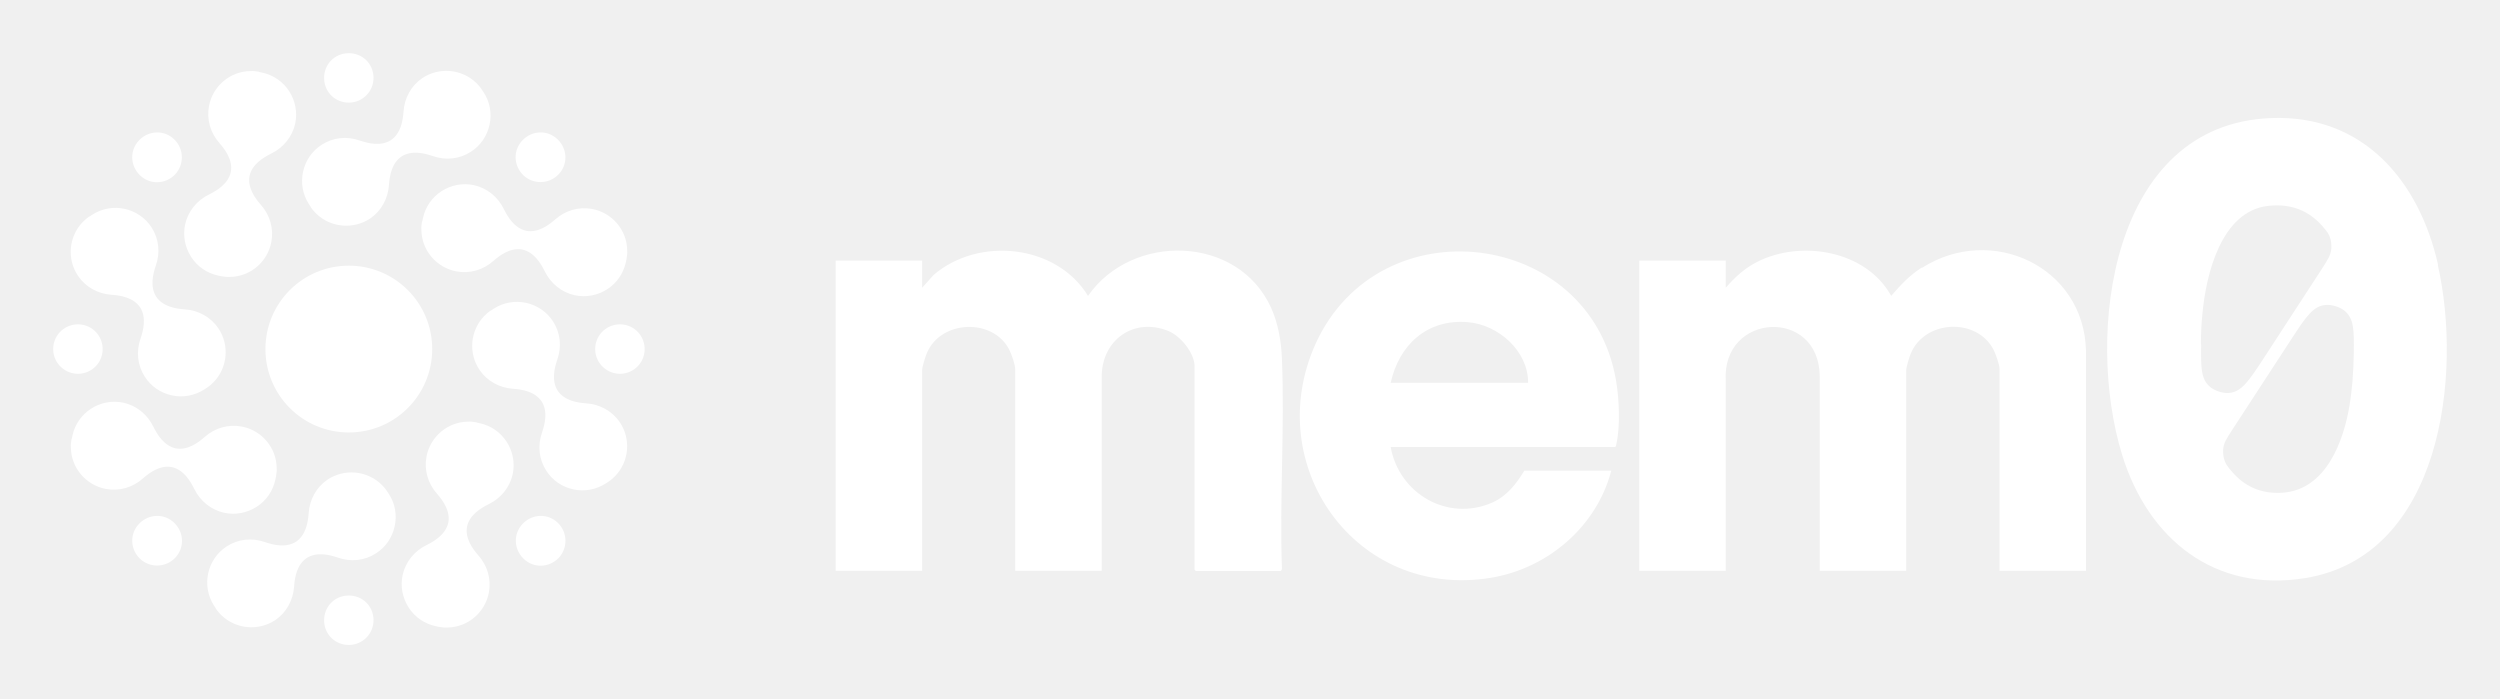
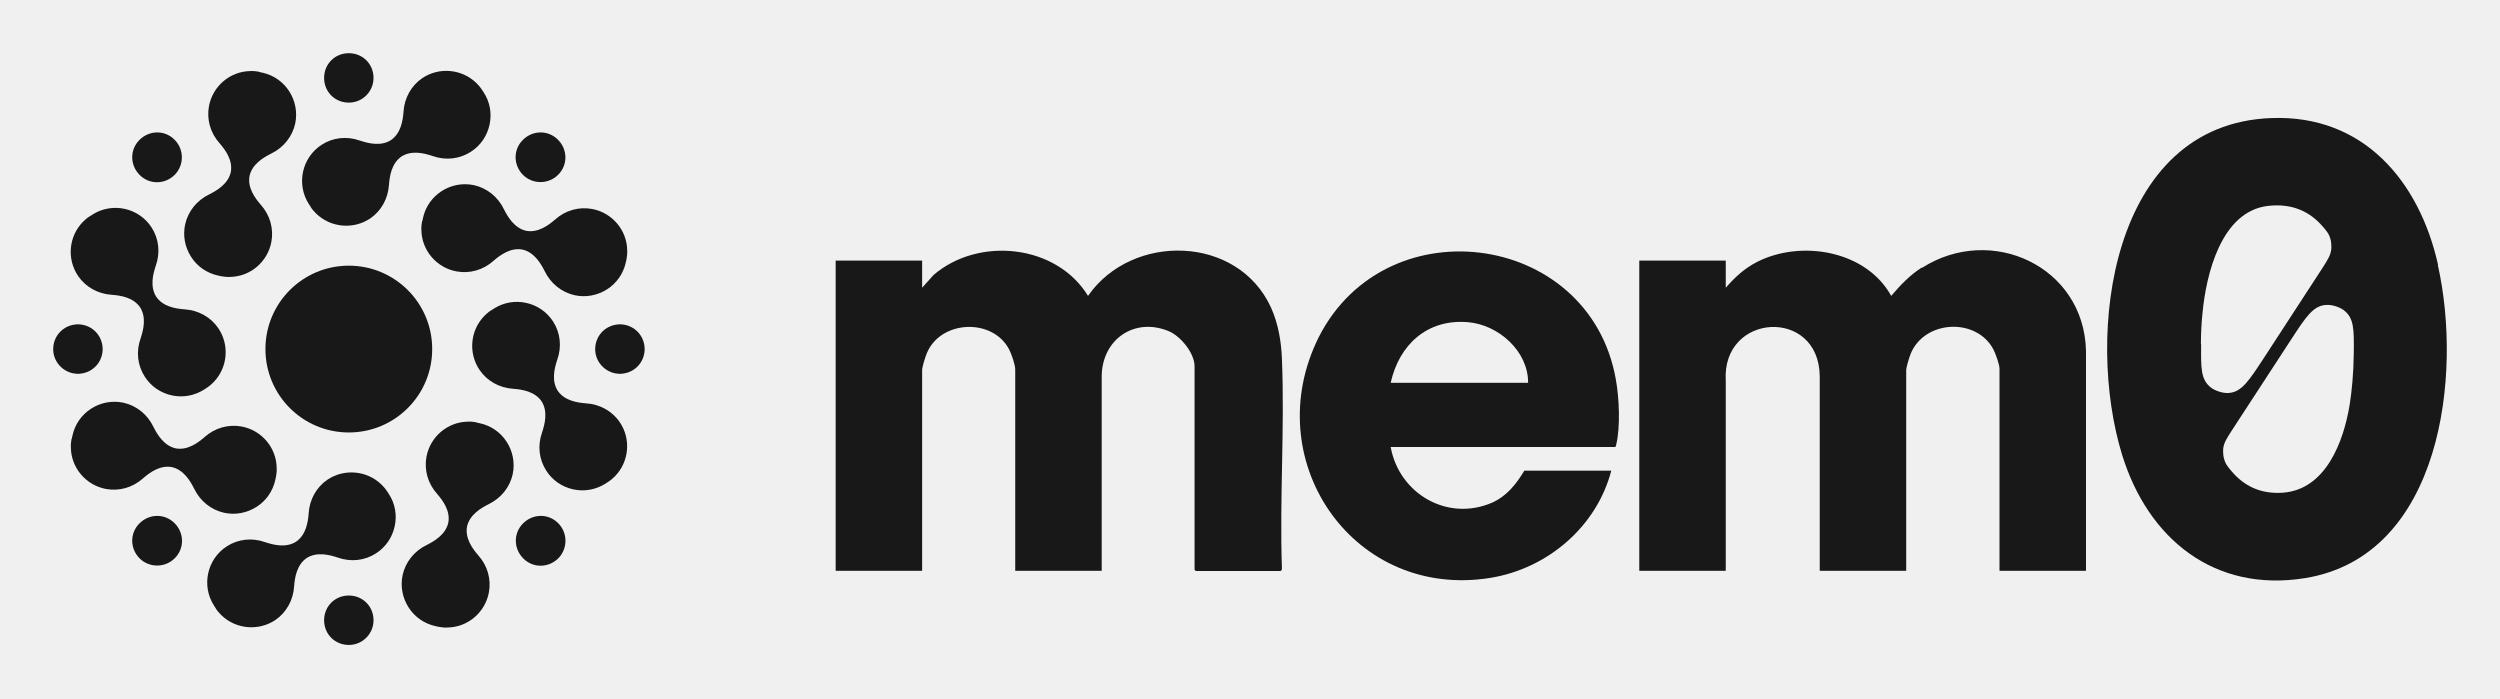
<svg xmlns="http://www.w3.org/2000/svg" width="3760" height="1050" viewBox="0 0 3760 1050" fill="none">
-   <path d="M1928.01 539.269C1927.02 513.386 1922.37 486.507 1911.76 462.946C1861.99 353.108 1702.41 349.789 1636.39 445.027C1588.94 367.377 1471.83 355.431 1404.15 413.502L1386.89 432.749V391.933H1256.84V858.497H1386.89V556.856C1386.89 551.547 1391.87 535.951 1394.19 530.641C1415.43 480.866 1493.72 478.211 1517.94 525.996C1521.26 532.3 1526.9 548.561 1526.9 555.529V858.497H1656.96V565.484C1657.62 511.063 1705.39 476.883 1757.15 497.789C1775.4 505.09 1796.63 530.973 1796.63 550.883V856.838C1796.63 856.838 1798.29 858.829 1798.62 858.829H1926.02C1927.02 858.829 1928.34 855.843 1928.01 854.515C1924.36 750.318 1932.33 643.466 1928.01 539.601V539.269Z" fill="white" />
-   <path d="M2890.15 402.552C2871.9 414.166 2858.3 428.767 2844.36 445.027C2806.88 377 2709.33 360.076 2642.65 393.924C2623.74 403.547 2609.47 416.821 2595.54 432.749V391.933H2465.48V858.497H2595.54V572.785C2589.23 470.247 2735.54 461.951 2736.87 565.484V858.497H2866.93V556.856C2866.93 552.211 2871.57 537.278 2873.56 532.3C2894.46 480.866 2973.09 477.215 2998.31 525.996C3001.29 531.637 3007.26 548.56 3007.26 554.202V858.497H3137.32V526.991C3134 400.893 2995.32 336.516 2891.14 402.552H2890.15Z" fill="white" />
-   <path d="M1979.11 516.04C1895.83 698.551 2038.16 901.968 2241.54 869.116C2327.47 855.179 2401.45 792.13 2423.35 707.843H2292.63C2280.35 728.085 2266.42 746.004 2244.19 755.959C2176.84 785.161 2104.18 742.354 2091.58 672.336H2428.99C2430.31 671.672 2430.31 670.677 2430.65 669.35C2437.28 642.139 2435.29 599 2430.31 571.126C2390.83 344.812 2074.99 305.987 1978.77 516.704L1979.11 516.04ZM2091.58 575.771C2104.18 518.695 2146.32 479.538 2207.36 484.516C2253.48 488.166 2298.6 527.987 2298.27 575.771H2091.58Z" fill="white" />
-   <path d="M3666.83 398.238C3638.63 272.471 3554.69 172.256 3416.01 177.565C3173.48 186.525 3135.99 503.762 3191.73 684.282C3230.55 810.049 3330.08 891.681 3467.1 869.448C3672.47 835.932 3703.65 563.161 3666.49 398.57L3666.83 398.238ZM3310.17 517.368C3310.17 500.112 3311.17 484.516 3312.49 471.574C3317.8 413.502 3340.36 317.601 3411.36 309.637C3447.19 305.655 3473.4 317.933 3492.65 339.834C3499.28 347.467 3502.93 351.449 3505.25 360.408C3506.25 364.059 3506.58 370.695 3506.25 374.677C3505.25 383.969 3500.94 390.606 3492.65 403.547L3404.73 538.605C3382.5 572.453 3371.55 589.708 3351.98 591.036C3343.68 591.699 3332.07 588.049 3325.43 583.072C3309.84 571.126 3310.17 553.538 3310.5 518.031L3310.17 517.368ZM3540.09 530.973C3539.76 561.502 3537.1 589.045 3533.79 609.287C3524.83 663.708 3498.29 736.381 3433.26 741.027C3399.75 743.349 3375.2 730.74 3356.95 709.502C3350.32 701.87 3347 697.888 3344.68 688.928C3343.68 685.278 3343.35 678.641 3343.68 674.991C3344.68 665.699 3348.99 659.394 3357.28 646.453L3446.2 510.067C3468.1 476.552 3479.04 459.628 3498.62 458.632C3506.91 457.969 3518.52 461.619 3525.16 466.596C3540.75 478.543 3540.42 496.13 3540.09 530.973Z" fill="white" />
-   <path d="M524.62 399.565C455.279 399.565 399.21 455.646 399.21 525C399.21 594.354 455.279 650.435 524.62 650.435C593.96 650.435 650.029 594.354 650.029 525C650.029 455.646 593.96 399.565 524.62 399.565Z" fill="white" />
-   <path d="M525.283 154.337C545.521 154.005 562.11 137.413 561.778 116.507C561.446 95.602 544.858 79.673 523.956 80.005C503.055 80.337 487.129 96.929 487.461 117.835C487.793 138.74 504.382 154.669 525.283 154.337Z" fill="white" />
-   <path d="M523.956 895.663C503.055 895.995 487.129 912.587 487.461 933.493C487.793 954.398 504.382 970.327 525.283 969.995C545.521 969.663 562.11 953.071 561.778 932.165C561.446 911.259 544.858 895.331 523.956 895.663Z" fill="white" />
-   <path d="M263.184 262.516C277.118 247.915 277.118 224.355 262.188 209.754C247.259 195.153 224.035 195.817 209.437 210.749C194.839 225.682 195.502 248.911 210.432 263.512C225.362 278.112 248.586 277.449 263.184 262.516Z" fill="white" />
-   <path d="M786.387 787.484C771.789 802.417 772.453 825.645 787.383 840.246C802.312 854.847 825.536 854.183 840.134 839.251C854.069 824.65 854.069 801.089 839.139 786.488C824.209 771.888 800.985 772.551 786.387 787.484Z" fill="white" />
-   <path d="M787.051 263.512C801.649 277.449 825.205 277.449 839.802 262.516C854.4 247.583 853.737 224.355 838.807 209.754C823.878 195.153 800.653 195.817 786.055 210.749C771.458 225.682 772.121 248.911 787.051 263.512Z" fill="white" />
-   <path d="M262.188 786.488C247.259 771.888 224.035 772.551 209.437 787.484C194.839 802.417 195.502 825.645 210.432 840.246C225.03 854.183 248.586 854.183 263.184 839.251C277.782 824.318 277.118 801.089 262.188 786.488Z" fill="white" />
-   <path d="M930.376 487.834C909.474 489.161 894.213 506.417 895.208 526.991C896.204 547.233 913.788 563.161 934.357 562.166C955.259 560.839 970.52 543.583 969.525 523.009C968.198 502.103 950.946 486.839 930.376 487.834Z" fill="white" />
-   <path d="M119.195 562.166C140.097 560.839 155.358 543.583 154.363 523.009C153.036 502.103 135.784 486.839 115.214 487.834C94.312 489.161 79.051 506.417 80.046 526.991C81.041 547.233 98.625 563.161 119.195 562.166Z" fill="white" />
-   <path d="M467.223 311.296C469.546 314.946 472.532 318.265 475.517 321.251C497.414 342.489 531.587 345.476 556.801 328.552C573.39 317.269 583.675 298.686 585.002 278.112C585.997 264.507 588.983 245.592 603.913 235.305C619.174 225.682 637.754 230.328 650.693 234.642C670.267 241.61 691.169 239.287 708.089 228.337C722.687 219.045 732.64 204.444 736.29 187.521C739.939 170.597 736.953 153.341 727.332 138.74L724.678 134.758C722.355 131.108 719.369 127.79 716.384 124.803C694.487 103.566 660.314 100.579 635.099 117.503C618.511 128.785 608.226 147.368 606.899 167.942C605.904 181.548 602.918 200.462 587.988 210.749C572.726 220.373 554.147 215.727 541.208 211.413C521.634 204.444 500.732 206.767 483.812 217.718C453.952 236.965 445.326 277.117 464.569 306.982L467.223 310.964V311.296Z" fill="white" />
-   <path d="M324.562 915.242C326.884 918.892 329.87 922.21 332.856 925.197C354.753 946.434 388.925 949.421 414.14 932.497C430.728 921.215 441.013 902.632 442.34 882.058C443.336 868.452 446.322 849.538 461.251 839.251C476.513 829.627 495.092 834.273 508.031 838.587C527.606 845.556 548.507 843.233 565.428 832.282C580.025 822.991 589.979 808.39 593.628 791.466C597.278 774.542 594.292 757.287 584.67 742.686L582.016 738.704C579.694 735.053 576.708 731.735 573.722 728.749C551.825 707.511 517.652 704.524 492.438 721.448C475.849 732.731 465.564 751.314 464.237 771.888C463.242 785.493 460.256 804.408 445.326 814.695C430.065 824.318 411.486 819.672 398.547 815.358C378.972 808.39 358.07 810.713 341.15 821.663C311.291 840.91 302.665 881.062 321.907 910.928L324.562 914.91V915.242Z" fill="white" />
-   <path d="M634.768 332.866C634.104 337.18 633.441 341.493 633.772 345.807C634.104 376.337 656.333 402.552 686.524 408.193C706.43 411.843 726.668 406.202 742.262 392.265C752.547 383.305 768.14 372.023 785.724 375.341C803.308 379.323 813.261 395.915 819.233 407.861C828.19 426.444 844.779 439.718 864.354 444.031C881.274 447.682 898.526 444.363 913.124 435.072C927.722 425.78 937.675 411.18 941.324 394.256L942.32 389.61C942.983 385.296 943.647 380.982 943.315 376.668C942.983 346.139 920.755 319.924 890.563 314.283C870.657 310.633 850.419 316.274 834.826 330.211C824.541 339.171 808.948 350.453 791.364 347.135C773.78 343.153 763.827 326.561 757.855 314.615C748.897 296.032 732.309 282.758 712.734 278.444C677.898 271.144 643.394 293.377 636.095 328.22L635.1 332.866H634.768Z" fill="white" />
-   <path d="M107.583 660.058C106.919 664.372 106.256 668.686 106.588 673C106.919 703.529 129.148 729.744 159.339 735.385C179.246 739.036 199.484 733.394 215.077 719.457C225.362 710.497 240.955 699.215 258.539 702.533C276.123 706.516 286.076 723.107 292.048 735.054C301.006 753.636 317.594 766.91 337.169 771.224C354.089 774.874 371.341 771.556 385.939 762.264C400.537 752.973 410.49 738.372 414.14 721.448L415.135 716.802C415.799 712.489 416.462 708.175 416.13 703.861C415.799 673.332 393.57 647.116 363.379 641.475C343.473 637.825 323.234 643.466 307.641 657.403C297.356 666.363 281.763 677.646 264.179 674.327C246.595 670.345 236.642 653.753 230.67 641.807C221.712 623.224 205.124 609.951 185.549 605.637C150.713 598.336 116.209 620.569 108.91 655.412L107.915 660.058H107.583Z" fill="white" />
-   <path d="M738.28 466.928C734.631 469.251 731.313 472.238 728.327 475.224C707.094 497.126 704.108 531.305 721.36 556.525C732.64 573.117 751.219 583.404 771.789 584.731C785.392 585.726 804.303 588.713 814.588 603.646C824.209 618.91 819.564 637.493 815.251 650.435C808.284 670.013 810.607 690.919 821.555 707.843C830.845 722.444 845.443 732.399 862.363 736.049C879.283 739.699 896.535 736.381 911.133 727.089L915.115 724.435C918.764 722.112 922.082 719.125 925.068 716.139C946.301 694.237 949.287 660.058 932.035 634.838C920.755 618.246 902.175 607.959 881.606 606.632C868.003 605.637 849.092 602.65 838.807 587.717C829.186 572.453 833.831 553.87 838.144 540.928C845.111 521.35 842.788 500.444 831.84 483.52C812.597 453.655 772.453 445.027 742.593 464.274L738.612 466.928H738.28Z" fill="white" />
-   <path d="M134.457 325.565C130.807 327.888 127.489 330.875 124.503 333.861C103.27 355.763 100.284 389.942 117.536 415.162C128.816 431.754 147.396 442.04 167.965 443.368C181.568 444.363 200.479 447.35 210.764 462.283C220.385 477.547 215.741 496.13 211.427 509.072C204.46 528.65 206.783 549.556 217.731 566.48C227.021 581.081 241.619 591.036 258.539 594.686C275.459 598.336 292.711 595.018 307.309 585.726L311.291 583.072C314.94 580.749 318.258 577.762 321.244 574.776C342.477 552.874 345.463 518.695 328.211 493.475C316.931 476.883 298.352 466.596 277.782 465.269C264.179 464.274 245.268 461.287 234.983 446.354C225.362 431.09 230.007 412.507 234.32 399.565C241.287 379.987 238.964 359.081 228.016 342.157C208.773 312.292 168.629 303.664 138.77 322.911L134.788 325.565H134.457Z" fill="white" />
-   <path d="M716.715 635.17C712.402 634.507 708.089 633.843 703.776 634.175C673.253 634.507 647.043 656.74 641.403 686.937C637.754 706.847 643.394 727.089 657.328 742.686C666.286 752.973 677.566 768.569 674.249 786.157C670.267 803.744 653.679 813.699 641.735 819.672C623.156 828.632 609.885 845.224 605.572 864.802C601.922 881.726 605.24 898.982 614.53 913.582C623.819 928.183 638.417 938.138 655.338 941.789L659.982 942.784C664.295 943.448 668.608 944.111 672.922 943.78C703.444 943.448 729.654 921.215 735.294 891.017C738.944 871.107 733.304 850.865 719.37 835.269C710.412 824.982 699.131 809.385 702.449 791.798C706.43 774.21 723.019 764.255 734.963 758.282C753.542 749.323 766.813 732.731 771.126 713.152C778.425 678.309 756.196 643.798 721.36 636.498L716.715 635.502V635.17Z" fill="white" />
-   <path d="M389.589 107.879C385.276 107.216 380.963 106.552 376.65 106.884C346.127 107.216 319.917 129.449 314.277 159.646C310.627 179.557 316.267 199.799 330.202 215.395C339.159 225.682 350.44 241.278 347.122 258.866C343.141 276.453 326.552 286.408 314.608 292.381C296.029 301.341 282.758 317.933 278.445 337.511C274.796 354.435 278.114 371.691 287.403 386.292C296.693 400.893 311.291 410.848 328.211 414.498L332.856 415.493C337.169 416.157 341.482 416.821 345.795 416.489C376.318 416.157 402.528 393.924 408.168 363.727C411.817 343.816 406.177 323.574 392.243 307.978C383.285 297.691 372.005 282.094 375.323 264.507C379.304 246.92 395.892 236.965 407.836 230.991C426.415 222.032 439.686 205.44 443.999 185.861C451.298 151.018 429.069 116.507 394.233 109.207L389.589 108.211V107.879Z" fill="white" />
+   <path d="M1928.01 539.269C1927.02 513.386 1922.37 486.507 1911.76 462.946C1861.99 353.108 1702.41 349.789 1636.39 445.027C1588.94 367.377 1471.83 355.431 1404.15 413.502L1386.89 432.749V391.933H1256.84V858.497H1386.89V556.856C1386.89 551.547 1391.87 535.951 1394.19 530.641C1415.43 480.866 1493.72 478.211 1517.94 525.996C1521.26 532.3 1526.9 548.561 1526.9 555.529V858.497H1656.96V565.484C1657.62 511.063 1705.39 476.883 1757.15 497.789C1775.4 505.09 1796.63 530.973 1796.63 550.883V856.838C1796.63 856.838 1798.29 858.829 1798.62 858.829H1926.02C1927.02 858.829 1928.34 855.843 1928.01 854.515C1924.36 750.318 1932.33 643.466 1928.01 539.601V539.269Z" fill="#181818" />
+   <path d="M2890.15 402.552C2871.9 414.166 2858.3 428.767 2844.37 445.027C2806.87 377 2709.33 360.076 2642.65 393.924C2623.74 403.547 2609.47 416.821 2595.54 432.749V391.933H2465.48V858.497H2595.54V572.785C2589.23 470.247 2735.54 461.951 2736.87 565.484V858.497H2866.93V556.856C2866.93 552.211 2871.57 537.278 2873.56 532.3C2894.46 480.866 2973.09 477.215 2998.31 525.996C3001.29 531.637 3007.26 548.561 3007.26 554.202V858.497H3137.32V526.991C3134 400.893 2995.32 336.516 2891.14 402.552H2890.15Z" fill="#181818" />
+   <path d="M1979.11 516.04C1895.83 698.551 2038.16 901.968 2241.54 869.116C2327.47 855.179 2401.45 792.13 2423.35 707.843H2292.63C2280.35 728.085 2266.42 746.004 2244.19 755.959C2176.84 785.161 2104.18 742.354 2091.58 672.336H2428.99C2430.31 671.672 2430.31 670.677 2430.65 669.35C2437.28 642.139 2435.29 599 2430.31 571.126C2390.83 344.812 2074.99 305.987 1978.77 516.704L1979.11 516.04ZM2091.58 575.771C2104.18 518.695 2146.32 479.538 2207.36 484.516C2253.48 488.166 2298.6 527.987 2298.27 575.771H2091.58Z" fill="#181818" />
+   <path d="M3666.83 398.238C3638.63 272.471 3554.69 172.256 3416.01 177.565C3173.48 186.525 3135.99 503.762 3191.73 684.282C3230.55 810.049 3330.08 891.681 3467.1 869.448C3672.47 835.932 3703.65 563.161 3666.49 398.57L3666.83 398.238ZM3310.17 517.368C3310.17 500.112 3311.17 484.516 3312.49 471.574C3317.8 413.502 3340.36 317.601 3411.36 309.637C3447.19 305.655 3473.4 317.933 3492.65 339.834C3499.28 347.467 3502.93 351.449 3505.25 360.408C3506.25 364.059 3506.58 370.695 3506.25 374.677C3505.25 383.969 3500.94 390.606 3492.65 403.547L3404.73 538.605C3382.5 572.453 3371.55 589.708 3351.98 591.036C3343.68 591.699 3332.07 588.049 3325.43 583.072C3309.84 571.126 3310.17 553.538 3310.5 518.031L3310.17 517.368ZM3540.09 530.973C3539.76 561.502 3537.1 589.045 3533.79 609.287C3524.83 663.708 3498.29 736.381 3433.26 741.027C3399.75 743.349 3375.2 730.74 3356.95 709.502C3350.32 701.87 3347 697.888 3344.68 688.928C3343.68 685.278 3343.35 678.641 3343.68 674.991C3344.68 665.699 3348.99 659.394 3357.28 646.453L3446.2 510.067C3468.1 476.552 3479.04 459.628 3498.62 458.632C3506.91 457.969 3518.52 461.619 3525.16 466.596C3540.75 478.543 3540.42 496.13 3540.09 530.973Z" fill="#181818" />
+   <path d="M524.62 399.565C455.279 399.565 399.21 455.646 399.21 525C399.21 594.354 455.279 650.435 524.62 650.435C593.96 650.435 650.029 594.354 650.029 525C650.029 455.646 593.96 399.565 524.62 399.565Z" fill="#181818" />
+   <path d="M525.283 154.337C545.521 154.005 562.11 137.413 561.778 116.507C561.446 95.602 544.858 79.673 523.956 80.005C503.055 80.337 487.129 96.929 487.461 117.835C487.793 138.74 504.382 154.669 525.283 154.337Z" fill="#181818" />
+   <path d="M523.956 895.663C503.055 895.995 487.129 912.587 487.461 933.493C487.793 954.399 504.382 970.327 525.283 969.995C545.521 969.663 562.11 953.071 561.778 932.165C561.446 911.259 544.858 895.331 523.956 895.663Z" fill="#181818" />
+   <path d="M263.184 262.516C277.118 247.915 277.118 224.355 262.188 209.754C247.259 195.153 224.035 195.817 209.437 210.749C194.839 225.682 195.502 248.911 210.432 263.512C225.362 278.112 248.586 277.449 263.184 262.516Z" fill="#181818" />
+   <path d="M786.387 787.484C771.789 802.417 772.453 825.645 787.383 840.246C802.312 854.847 825.536 854.183 840.134 839.251C854.069 824.65 854.069 801.089 839.139 786.488C824.209 771.888 800.985 772.551 786.387 787.484Z" fill="#181818" />
+   <path d="M787.051 263.512C801.649 277.449 825.205 277.449 839.802 262.516C854.4 247.583 853.737 224.355 838.807 209.754C823.877 195.153 800.653 195.817 786.056 210.749C771.458 225.682 772.121 248.911 787.051 263.512Z" fill="#181818" />
+   <path d="M262.188 786.488C247.259 771.888 224.035 772.551 209.437 787.484C194.839 802.417 195.502 825.645 210.432 840.246C225.03 854.183 248.586 854.183 263.184 839.251C277.782 824.318 277.118 801.089 262.188 786.488Z" fill="#181818" />
+   <path d="M930.376 487.834C909.474 489.161 894.213 506.417 895.208 526.991C896.204 547.233 913.788 563.161 934.357 562.166C955.259 560.838 970.52 543.583 969.525 523.009C968.198 502.103 950.946 486.839 930.376 487.834Z" fill="#181818" />
+   <path d="M119.195 562.166C140.097 560.838 155.358 543.583 154.363 523.009C153.036 502.103 135.784 486.839 115.214 487.834C94.312 489.161 79.051 506.417 80.046 526.991C81.041 547.233 98.625 563.161 119.195 562.166Z" fill="#181818" />
+   <path d="M467.223 311.296C469.546 314.946 472.532 318.265 475.517 321.251C497.414 342.489 531.587 345.476 556.801 328.552C573.39 317.269 583.675 298.686 585.002 278.112C585.997 264.507 588.983 245.592 603.913 235.305C619.174 225.682 637.754 230.328 650.693 234.642C670.267 241.61 691.169 239.287 708.089 228.337C722.687 219.045 732.64 204.444 736.29 187.521C739.939 170.597 736.953 153.341 727.332 138.74L724.678 134.758C722.355 131.108 719.369 127.79 716.384 124.803C694.487 103.566 660.314 100.579 635.099 117.503C618.511 128.785 608.226 147.368 606.899 167.942C605.904 181.548 602.918 200.462 587.988 210.749C572.726 220.373 554.147 215.727 541.208 211.413C521.634 204.444 500.732 206.767 483.812 217.718C453.952 236.965 445.326 277.117 464.569 306.982L467.223 310.964V311.296Z" fill="#181818" />
+   <path d="M324.562 915.242C326.884 918.892 329.87 922.21 332.856 925.197C354.753 946.434 388.925 949.421 414.14 932.497C430.728 921.215 441.013 902.632 442.34 882.058C443.336 868.452 446.322 849.538 461.251 839.251C476.513 829.627 495.092 834.273 508.031 838.587C527.606 845.556 548.507 843.233 565.428 832.282C580.025 822.991 589.979 808.39 593.628 791.466C597.278 774.542 594.292 757.287 584.67 742.686L582.016 738.704C579.694 735.053 576.708 731.735 573.722 728.749C551.825 707.511 517.652 704.524 492.438 721.448C475.849 732.731 465.564 751.314 464.237 771.888C463.242 785.493 460.256 804.408 445.326 814.695C430.065 824.318 411.486 819.672 398.547 815.358C378.972 808.39 358.07 810.713 341.15 821.663C311.291 840.91 302.665 881.062 321.907 910.928L324.562 914.91V915.242Z" fill="#181818" />
+   <path d="M634.768 332.866C634.104 337.18 633.441 341.494 633.772 345.807C634.104 376.337 656.333 402.552 686.524 408.193C706.43 411.843 726.668 406.202 742.262 392.265C752.547 383.305 768.14 372.023 785.724 375.341C803.308 379.323 813.261 395.915 819.233 407.861C828.19 426.444 844.779 439.718 864.354 444.031C881.274 447.682 898.526 444.363 913.124 435.072C927.722 425.78 937.675 411.18 941.324 394.256L942.32 389.61C942.983 385.296 943.647 380.982 943.315 376.668C942.983 346.139 920.755 319.924 890.563 314.283C870.657 310.633 850.419 316.274 834.826 330.211C824.541 339.171 808.948 350.453 791.364 347.135C773.78 343.153 763.827 326.561 757.855 314.615C748.897 296.032 732.309 282.758 712.734 278.444C677.898 271.144 643.394 293.377 636.095 328.22L635.1 332.866H634.768Z" fill="#181818" />
+   <path d="M107.583 660.058C106.919 664.372 106.256 668.686 106.588 673C106.919 703.529 129.148 729.744 159.339 735.385C179.246 739.036 199.484 733.394 215.077 719.457C225.362 710.498 240.955 699.215 258.539 702.533C276.123 706.515 286.076 723.107 292.048 735.054C301.006 753.636 317.594 766.91 337.169 771.224C354.089 774.874 371.341 771.556 385.939 762.264C400.537 752.973 410.49 738.372 414.14 721.448L415.135 716.802C415.799 712.489 416.462 708.175 416.13 703.861C415.799 673.332 393.57 647.116 363.379 641.475C343.473 637.825 323.234 643.466 307.641 657.403C297.356 666.363 281.763 677.646 264.179 674.327C246.595 670.345 236.642 653.753 230.67 641.807C221.712 623.224 205.124 609.951 185.549 605.637C150.713 598.336 116.209 620.569 108.91 655.412L107.915 660.058H107.583Z" fill="#181818" />
+   <path d="M738.28 466.928C734.631 469.251 731.313 472.238 728.327 475.224C707.094 497.126 704.108 531.305 721.36 556.525C732.64 573.117 751.22 583.403 771.789 584.731C785.392 585.726 804.303 588.713 814.588 603.646C824.209 618.91 819.564 637.493 815.251 650.435C808.284 670.013 810.607 690.919 821.555 707.843C830.845 722.444 845.443 732.399 862.363 736.049C879.283 739.699 896.535 736.381 911.133 727.089L915.115 724.435C918.764 722.112 922.082 719.125 925.068 716.139C946.301 694.237 949.287 660.058 932.035 634.838C920.755 618.246 902.176 607.959 881.606 606.632C868.003 605.637 849.092 602.65 838.807 587.717C829.186 572.453 833.831 553.87 838.144 540.928C845.111 521.35 842.788 500.444 831.84 483.52C812.597 453.655 772.453 445.027 742.593 464.274L738.612 466.928H738.28Z" fill="#181818" />
+   <path d="M134.457 325.565C130.807 327.888 127.489 330.875 124.503 333.861C103.27 355.763 100.284 389.942 117.536 415.162C128.816 431.754 147.396 442.04 167.965 443.368C181.568 444.363 200.479 447.35 210.764 462.283C220.385 477.547 215.741 496.13 211.427 509.072C204.46 528.65 206.783 549.556 217.731 566.48C227.021 581.081 241.619 591.036 258.539 594.686C275.459 598.336 292.711 595.018 307.309 585.726L311.291 583.072C314.94 580.749 318.258 577.762 321.244 574.776C342.477 552.874 345.463 518.695 328.211 493.475C316.931 476.883 298.352 466.597 277.782 465.269C264.179 464.274 245.268 461.287 234.983 446.354C225.362 431.09 230.007 412.507 234.32 399.565C241.287 379.987 238.965 359.081 228.016 342.157C208.773 312.292 168.629 303.664 138.77 322.911L134.788 325.565H134.457Z" fill="#181818" />
+   <path d="M716.715 635.17C712.402 634.507 708.089 633.843 703.776 634.175C673.253 634.507 647.043 656.74 641.403 686.937C637.754 706.847 643.394 727.089 657.328 742.686C666.286 752.973 677.566 768.569 674.249 786.157C670.267 803.744 653.679 813.699 641.735 819.672C623.156 828.632 609.885 845.224 605.572 864.802C601.922 881.726 605.24 898.982 614.53 913.582C623.819 928.183 638.417 938.138 655.338 941.789L659.982 942.784C664.295 943.448 668.608 944.111 672.922 943.78C703.444 943.448 729.654 921.215 735.294 891.017C738.944 871.107 733.304 850.865 719.369 835.269C710.412 824.982 699.131 809.385 702.449 791.798C706.43 774.21 723.019 764.255 734.963 758.282C753.542 749.323 766.813 732.731 771.126 713.152C778.425 678.309 756.196 643.798 721.36 636.498L716.715 635.502V635.17Z" fill="#181818" />
+   <path d="M389.589 107.879C385.276 107.216 380.963 106.552 376.65 106.884C346.127 107.216 319.917 129.449 314.277 159.646C310.627 179.557 316.267 199.799 330.202 215.395C339.159 225.682 350.44 241.278 347.122 258.866C343.141 276.453 326.552 286.408 314.608 292.381C296.029 301.341 282.758 317.933 278.445 337.511C274.796 354.435 278.114 371.691 287.403 386.292C296.693 400.893 311.291 410.848 328.211 414.498L332.856 415.493C337.169 416.157 341.482 416.821 345.795 416.489C376.318 416.157 402.528 393.924 408.168 363.727C411.817 343.816 406.177 323.574 392.243 307.978C383.285 297.691 372.005 282.094 375.323 264.507C379.304 246.92 395.892 236.965 407.836 230.991C426.415 222.032 439.686 205.44 443.999 185.861C451.298 151.018 429.069 116.507 394.233 109.207L389.589 108.211V107.879Z" fill="#181818" />
</svg>
